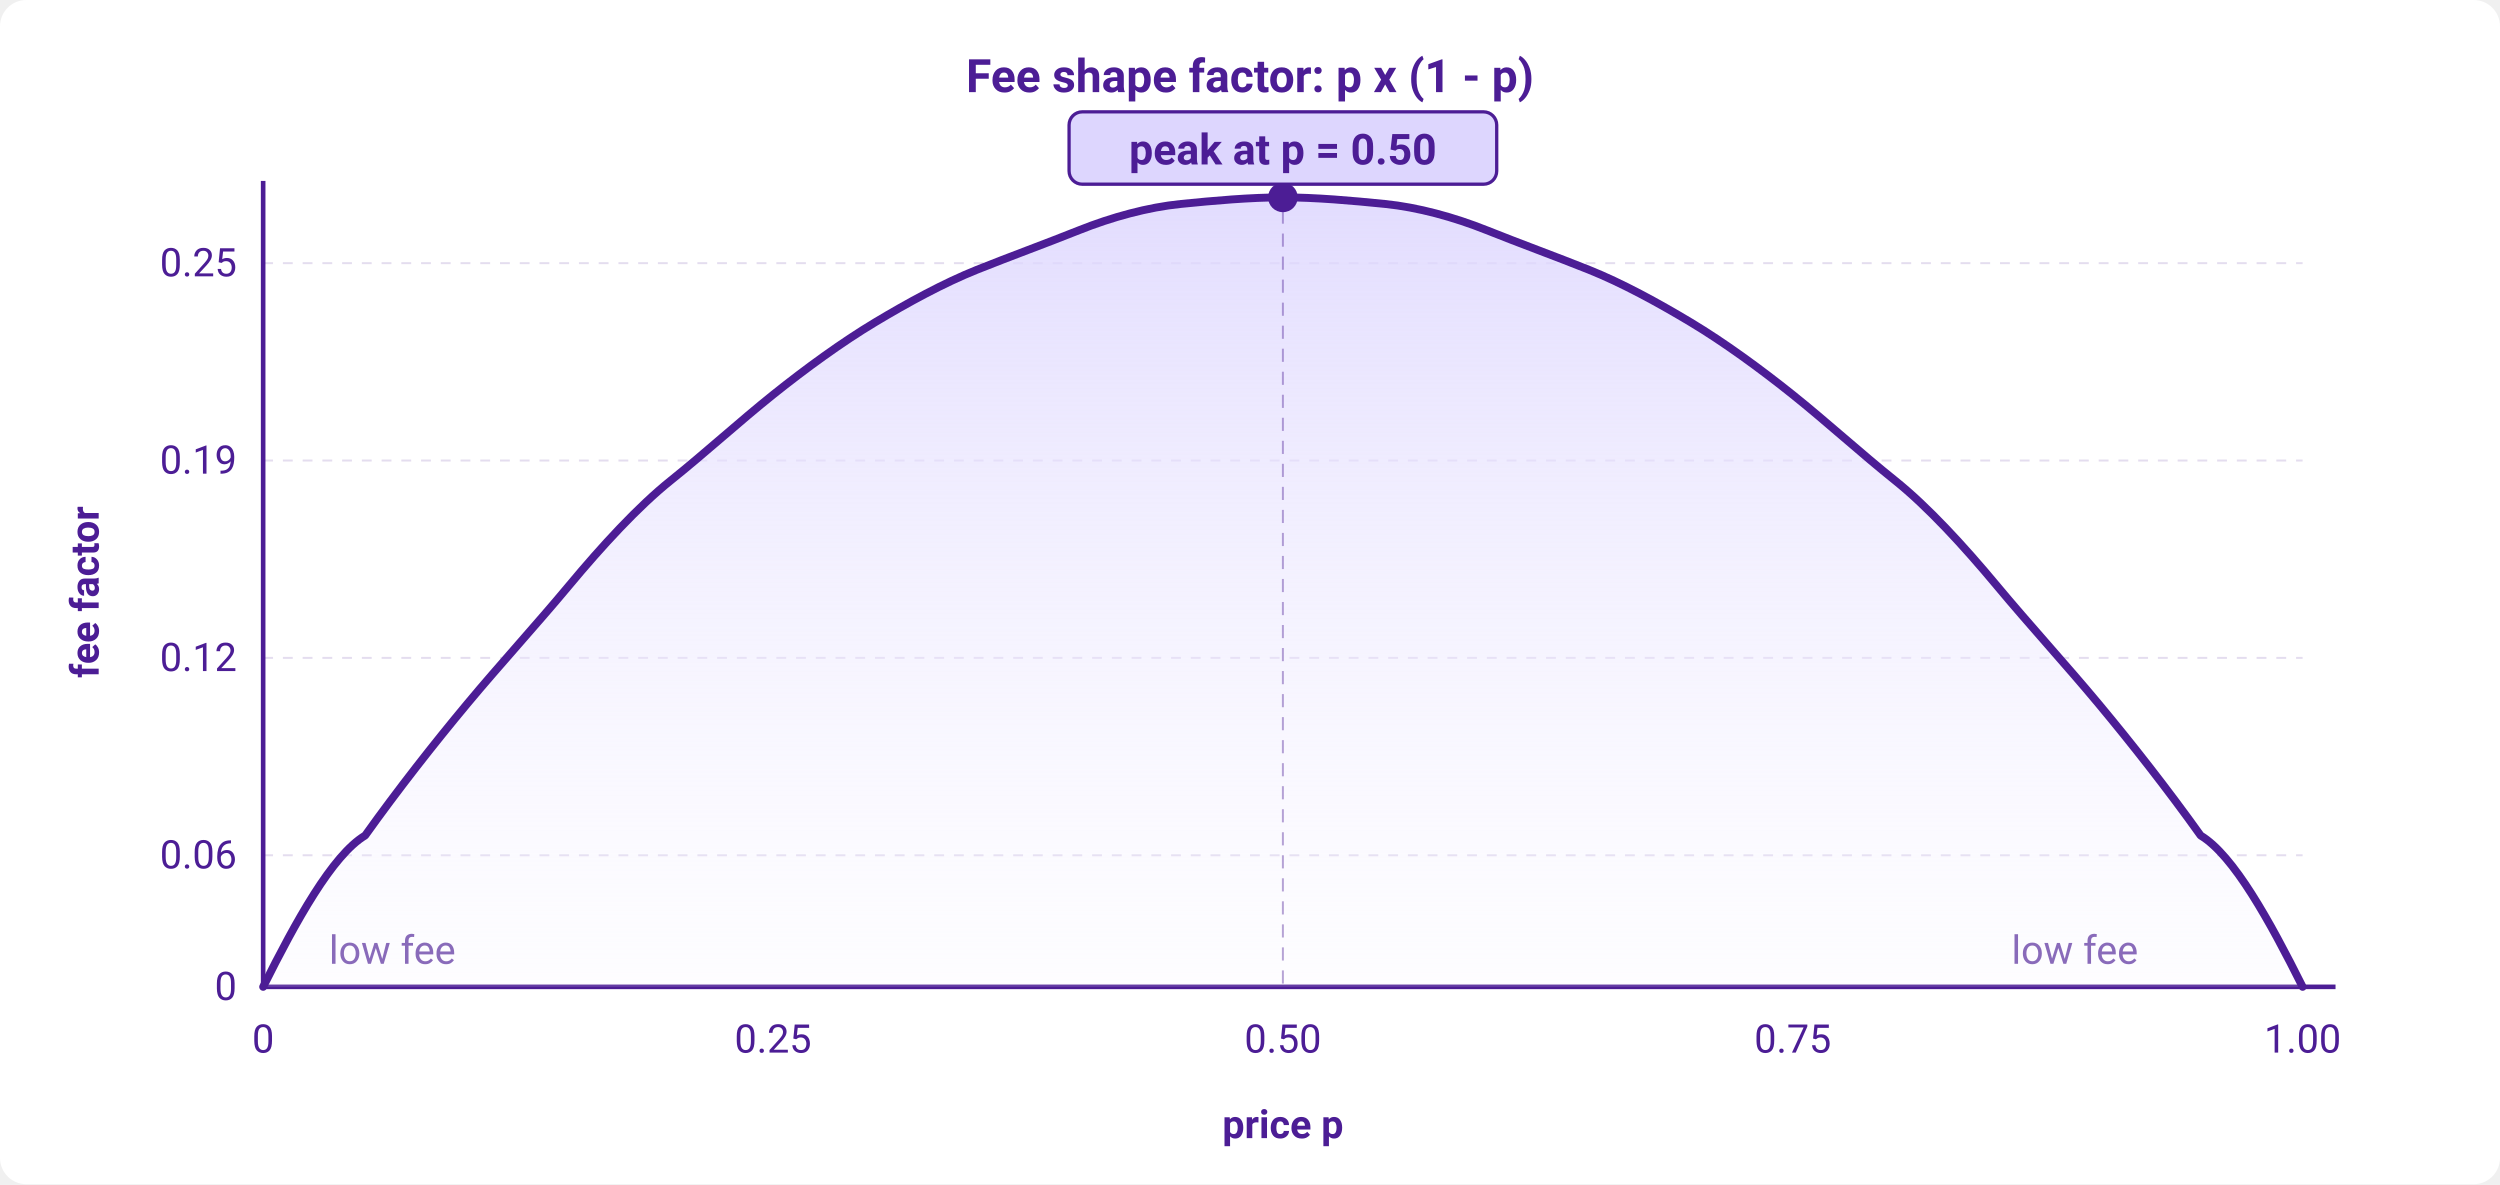
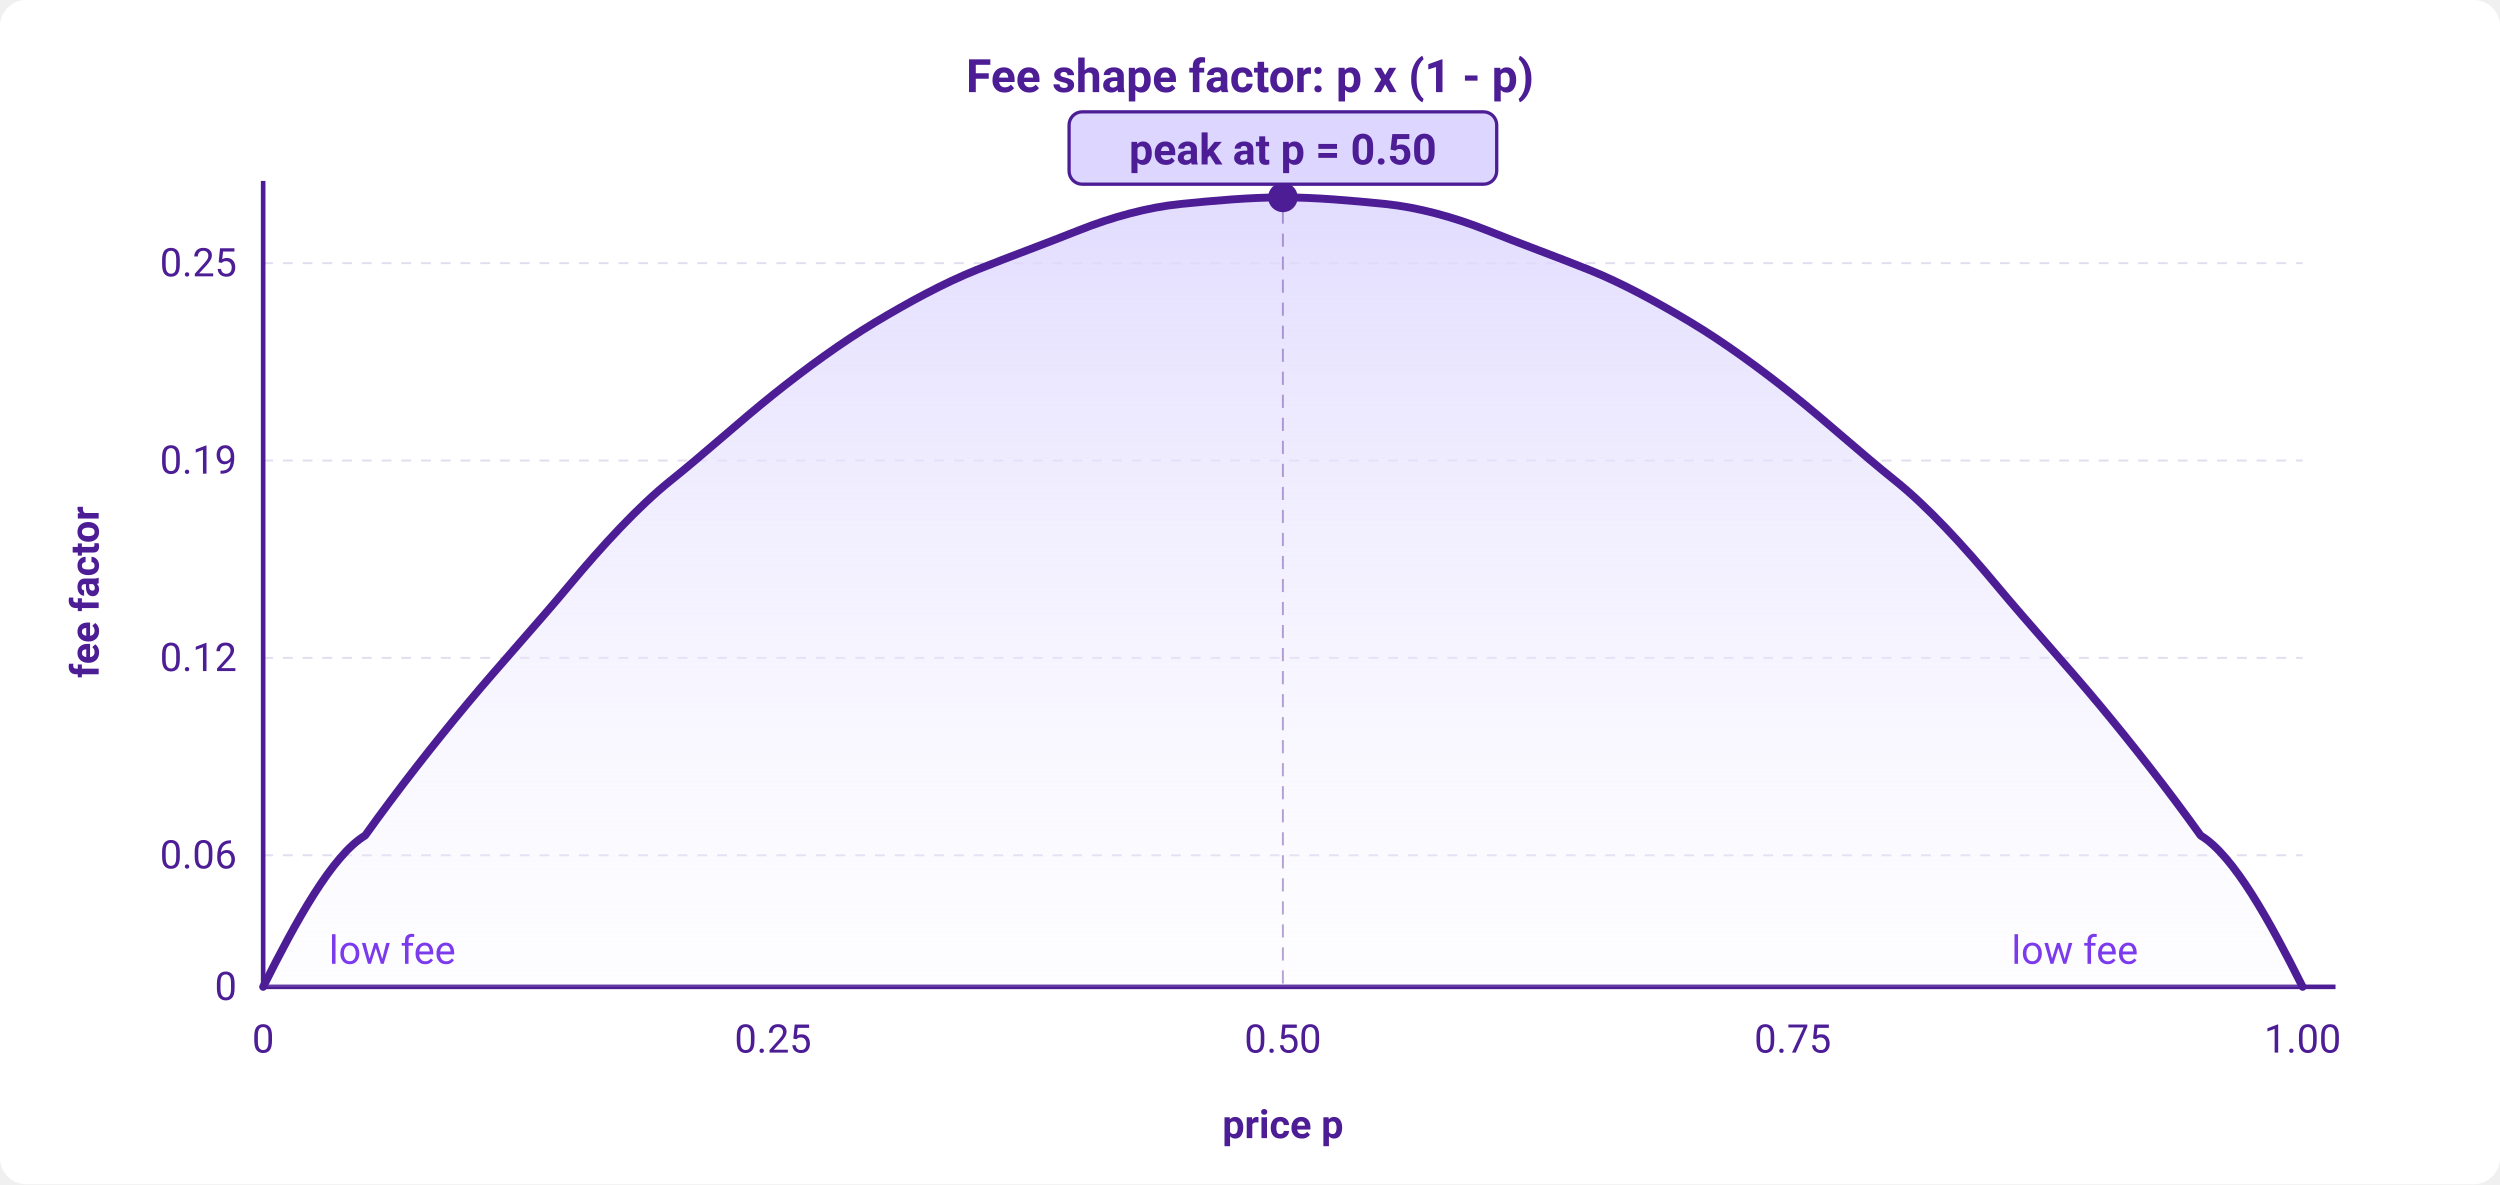
<svg xmlns="http://www.w3.org/2000/svg" viewBox="0 0 760 360" width="760" style="max-width: 760px; background: transparent; font-family: -apple-system, Segoe UI, Roboto, Helvetica Neue, Arial, sans-serif;">
  <rect data-bg="white" x="0.0" y="0.0" width="760.0" height="360.0" fill="#FFFFFF" rx="8" ry="8" />
  <defs>
    <linearGradient id="fee-fill" x1="0" y1="0" x2="0" y2="1">
      <stop offset="0%" stop-color="#DDD6FE" stop-opacity="0.85" />
      <stop offset="100%" stop-color="#F5F3FF" stop-opacity="0.15" />
    </linearGradient>
  </defs>
  <text x="380" y="28" text-anchor="middle" font-size="14" font-weight="700" fill="#4C1D95">Fee shape factor: p x (1 - p)</text>
  <line x1="80" y1="80" x2="700" y2="80" stroke="#4C1D95" stroke-width="0.6" opacity="0.15" stroke-dasharray="3 3" />
  <line x1="80" y1="140" x2="700" y2="140" stroke="#4C1D95" stroke-width="0.6" opacity="0.15" stroke-dasharray="3 3" />
  <line x1="80" y1="200" x2="700" y2="200" stroke="#4C1D95" stroke-width="0.6" opacity="0.15" stroke-dasharray="3 3" />
  <line x1="80" y1="260" x2="700" y2="260" stroke="#4C1D95" stroke-width="0.6" opacity="0.15" stroke-dasharray="3 3" />
  <line x1="80" y1="55" x2="80" y2="300" stroke="#4C1D95" stroke-width="1.4" />
  <line x1="80" y1="300" x2="710" y2="300" stroke="#4C1D95" stroke-width="1.4" />
  <text x="72" y="84" text-anchor="end" font-size="12" fill="#4C1D95">0.25</text>
  <text x="72" y="144" text-anchor="end" font-size="12" fill="#4C1D95">0.19</text>
  <text x="72" y="204" text-anchor="end" font-size="12" fill="#4C1D95">0.12</text>
  <text x="72" y="264" text-anchor="end" font-size="12" fill="#4C1D95">0.06</text>
  <text x="72" y="304" text-anchor="end" font-size="12" fill="#4C1D95">0</text>
  <text x="80" y="320" text-anchor="middle" font-size="12" fill="#4C1D95">0</text>
  <text x="235" y="320" text-anchor="middle" font-size="12" fill="#4C1D95">0.25</text>
  <text x="390" y="320" text-anchor="middle" font-size="12" fill="#4C1D95">0.50</text>
  <text x="545" y="320" text-anchor="middle" font-size="12" fill="#4C1D95">0.75</text>
  <text x="700" y="320" text-anchor="middle" font-size="12" fill="#4C1D95">1.00</text>
  <text x="390" y="346" text-anchor="middle" font-size="12" font-weight="600" fill="#4C1D95">price  p</text>
  <text x="30" y="180" text-anchor="middle" font-size="12" font-weight="600" fill="#4C1D95" transform="rotate(-90 30 180)">fee factor</text>
  <path d="     M 80,300     L 80,300     C 90,280 101,260 111,254     C 121,240 132,226 142,214     C 152,202 163,190 173,178     C 183,166 194,154 204,146     C 214,138 225,128 235,120     C 245,112 256,104 266,98     C 276,92 287,86 297,82     C 307,78 318,74 328,70     C 338,66 349,63 359,62     C 369,61 380,60 390,60     C 400,60 411,61 421,62     C 431,63 442,66 452,70     C 462,74 473,78 483,82     C 493,86 504,92 514,98     C 524,104 535,112 545,120     C 555,128 566,138 576,146     C 586,154 597,166 607,178     C 617,190 628,202 638,214     C 648,226 659,240 669,254     C 679,260 690,280 700,300     Z" fill="url(#fee-fill)" />
  <path d="     M 80,300     C 90,280 101,260 111,254     C 121,240 132,226 142,214     C 152,202 163,190 173,178     C 183,166 194,154 204,146     C 214,138 225,128 235,120     C 245,112 256,104 266,98     C 276,92 287,86 297,82     C 307,78 318,74 328,70     C 338,66 349,63 359,62     C 369,61 380,60 390,60     C 400,60 411,61 421,62     C 431,63 442,66 452,70     C 462,74 473,78 483,82     C 493,86 504,92 514,98     C 524,104 535,112 545,120     C 555,128 566,138 576,146     C 586,154 597,166 607,178     C 617,190 628,202 638,214     C 648,226 659,240 669,254     C 679,260 690,280 700,300   " fill="none" stroke="#4C1D95" stroke-width="2.4" stroke-linejoin="round" stroke-linecap="round" />
  <circle cx="390" cy="60" r="4.5" fill="#4C1D95" />
  <line x1="390" y1="64" x2="390" y2="300" stroke="#4C1D95" stroke-width="0.6" stroke-dasharray="4 3" opacity="0.4" />
  <rect x="325" y="34" width="130" height="22" rx="4" fill="#DDD6FE" stroke="#4C1D95" stroke-width="1" />
  <text x="390" y="50" text-anchor="middle" font-size="13" font-weight="700" fill="#4C1D95">peak at p = 0.50</text>
-   <text x="100" y="293" font-size="12" fill="#4C1D95" opacity="0.65">low fee</text>
-   <text x="650" y="293" font-size="12" fill="#4C1D95" opacity="0.65" text-anchor="end">low fee</text>
+   <text x="100" y="293" font-size="12" fill="#7C3AED">low fee</text>
+   <text x="650" y="293" font-size="12" fill="#7C3AED" text-anchor="end">low fee</text>
</svg>
